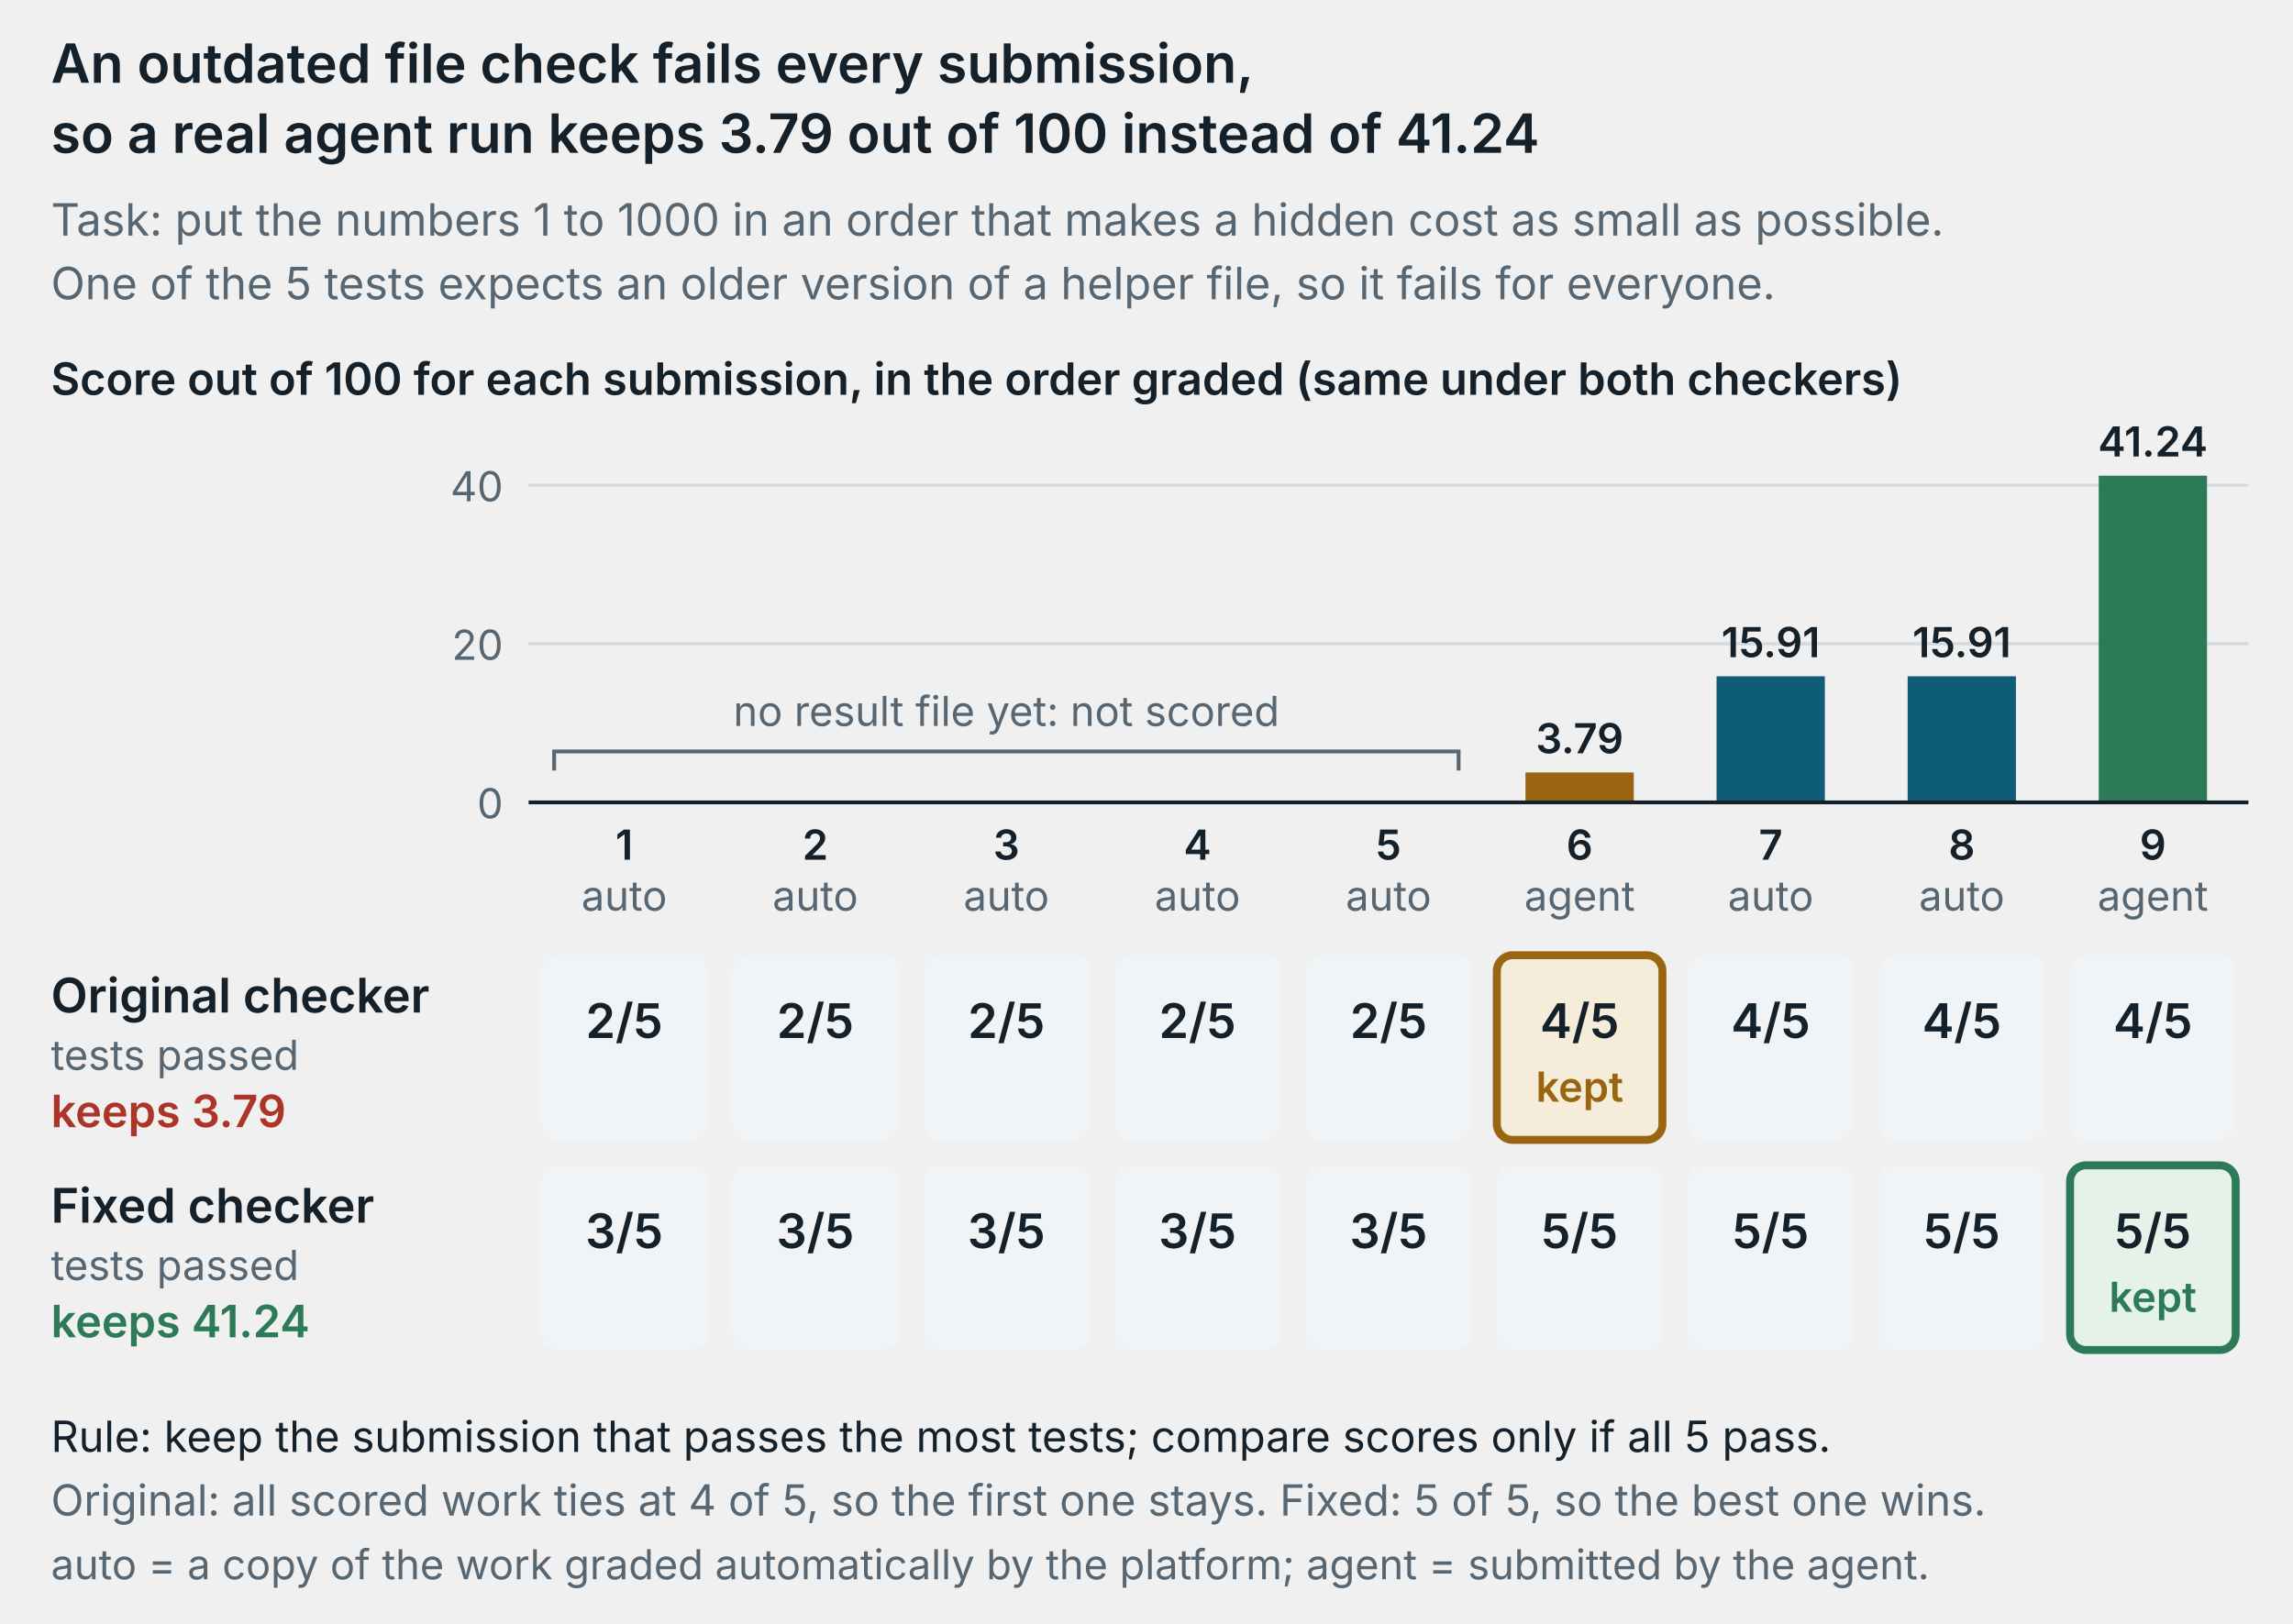
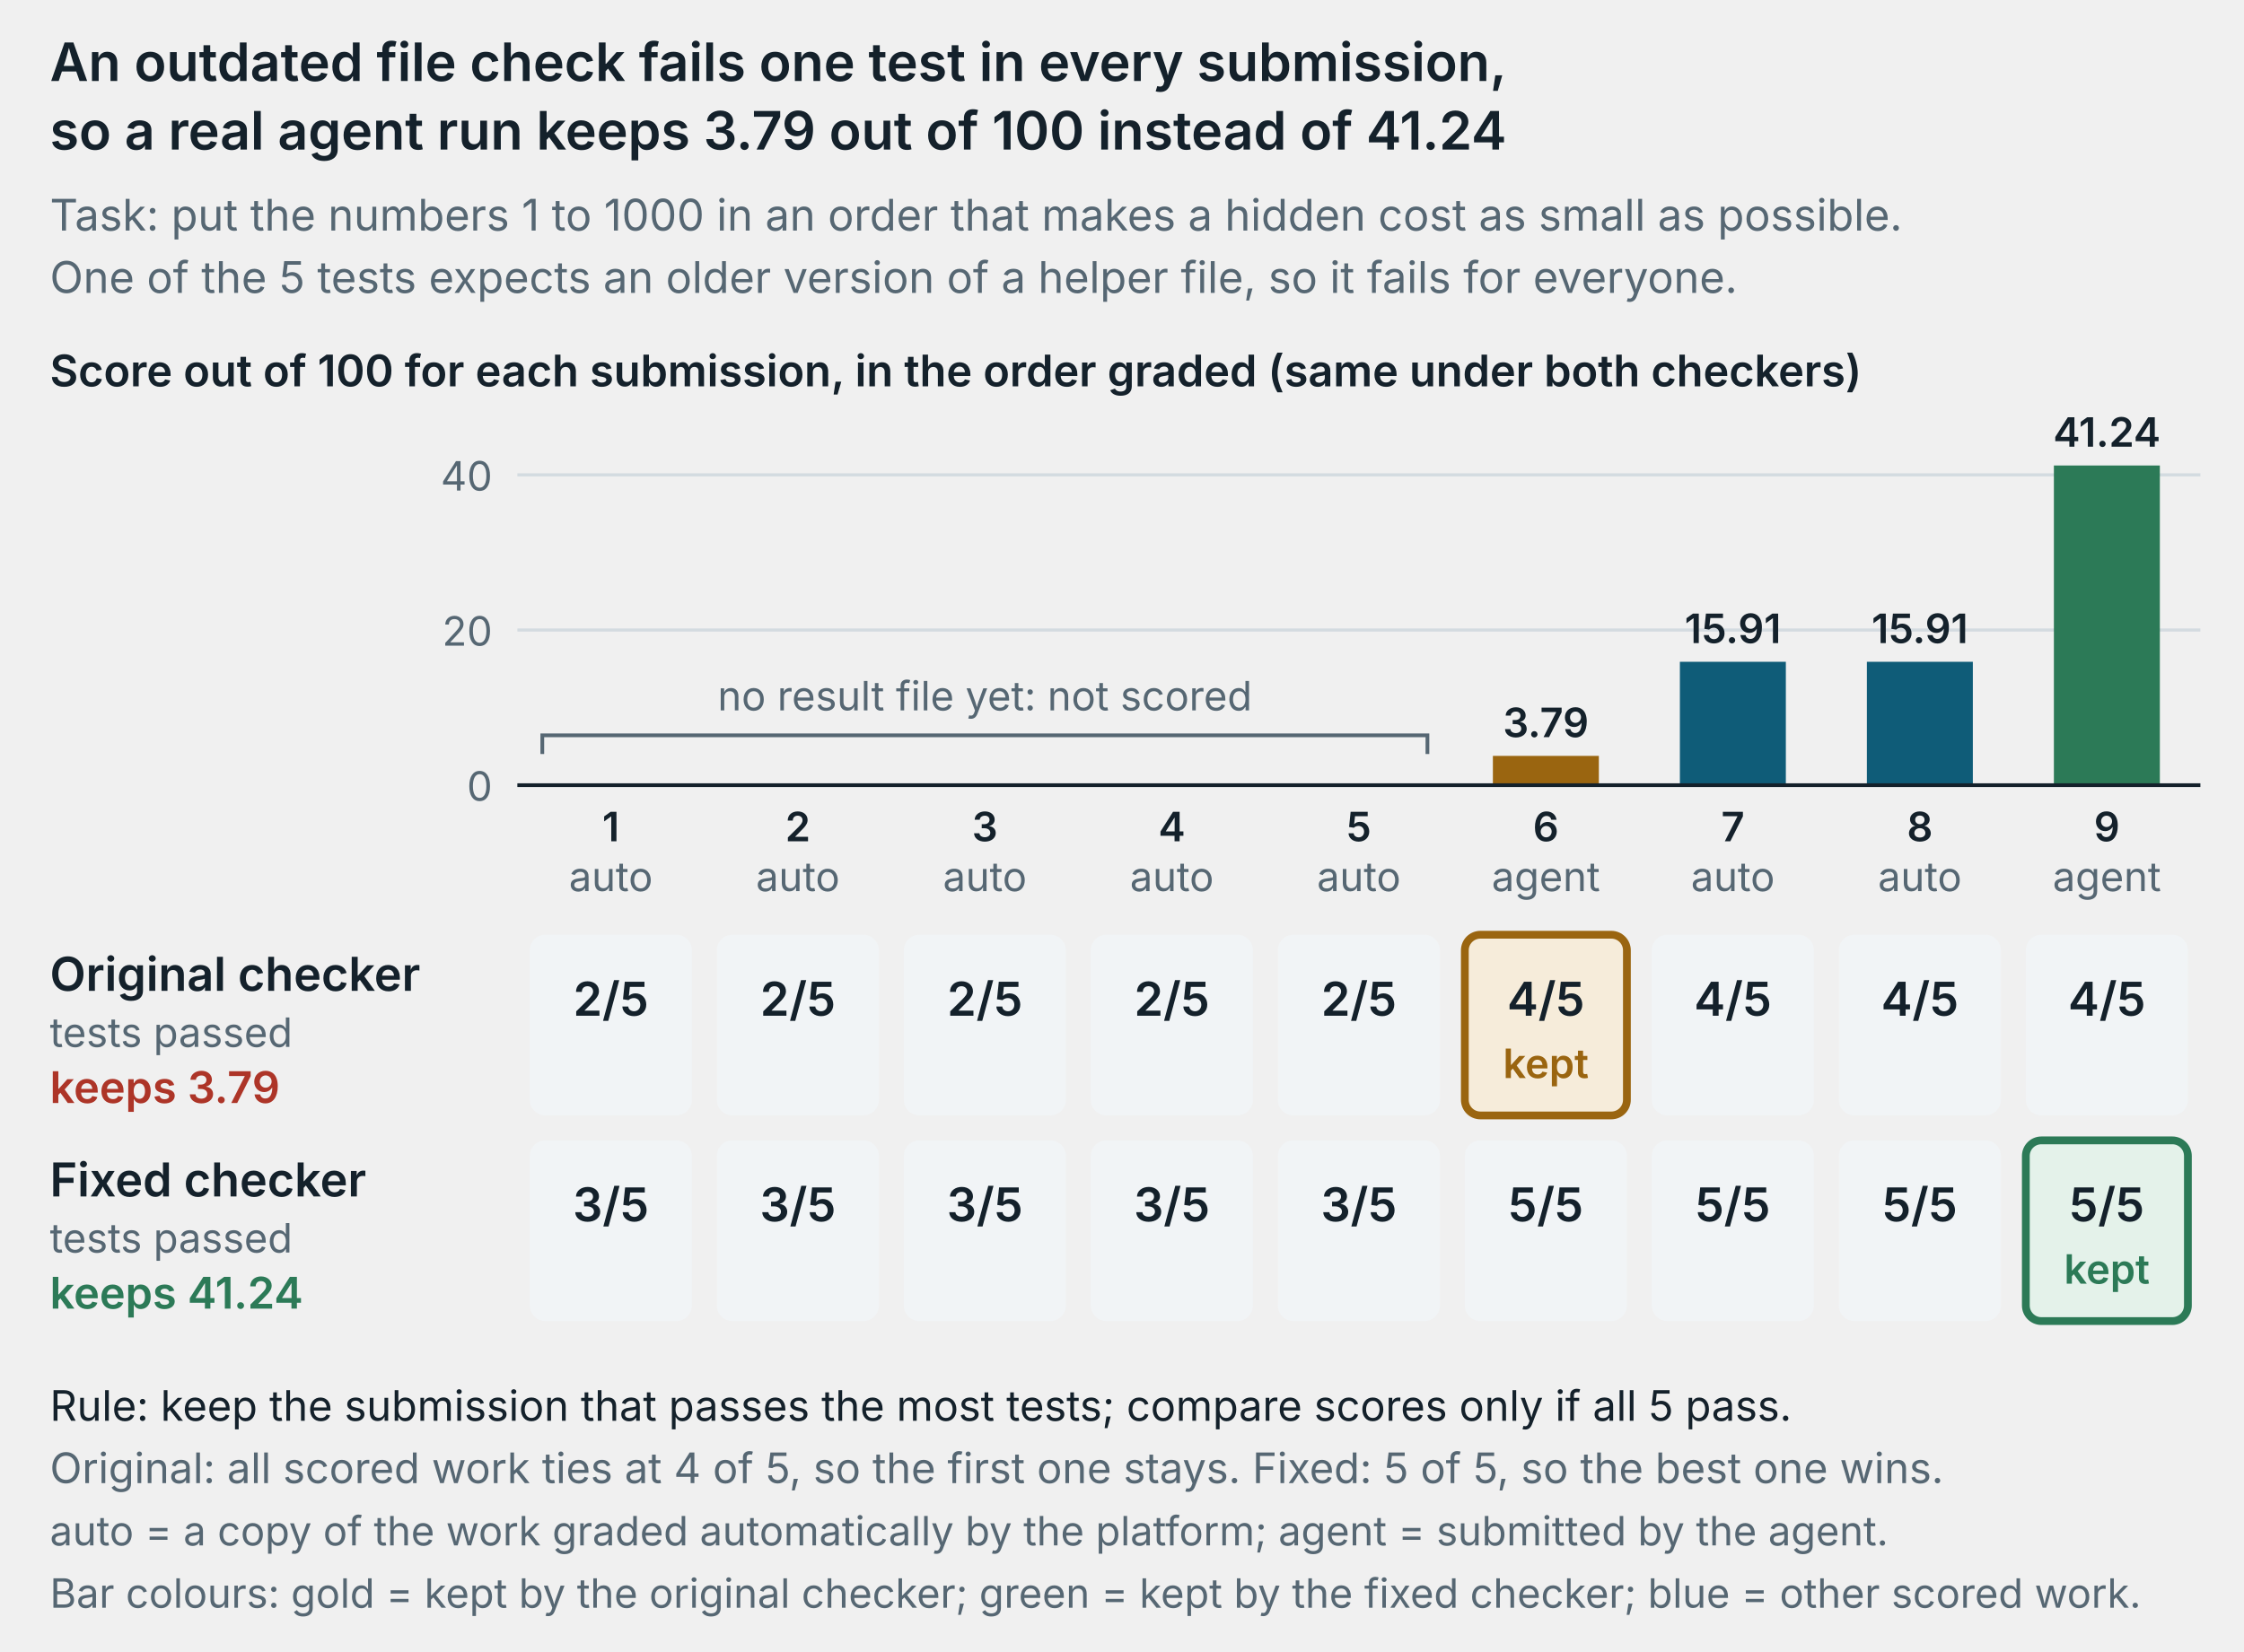
- <svg xmlns="http://www.w3.org/2000/svg" viewBox="0 0 720 510" role="img">
+ <svg xmlns="http://www.w3.org/2000/svg" viewBox="0 0 720 530" role="img">
  <style>
  .ink{fill:#14212b} .muted{fill:#566773} .rule{stroke:#d3dbe0} .bg{fill:#ffffff}
  .good{fill:#2c7a57} .bad{fill:#ad3528} .warn{fill:#9a6510} .acc{fill:#0f5c78}
  .goodS{stroke:#2c7a57} .badS{stroke:#ad3528} .accS{stroke:#0f5c78} .inkS{stroke:#14212b} .warnS{stroke:#9a6510} .mutedS{stroke:#566773}
  .goodBg{fill:#e4f2ea} .badBg{fill:#f6e2df} .warnBg{fill:#f6ecda} .accBg{fill:#e3eff4} .cell{fill:#f1f4f6}
  text{font-family:"IBM Plex Sans",system-ui,-apple-system,"Segoe UI",sans-serif}
  @media (prefers-color-scheme: dark){
    .ink{fill:#e2e9ed} .muted{fill:#95a6b1} .rule{stroke:#2a3843} .bg{fill:#152029}
    .good{fill:#6cc79a} .bad{fill:#f08a7c} .warn{fill:#e0a64a} .acc{fill:#6cb6d3}
    .goodS{stroke:#6cc79a} .badS{stroke:#f08a7c} .accS{stroke:#6cb6d3} .inkS{stroke:#e2e9ed} .warnS{stroke:#e0a64a} .mutedS{stroke:#95a6b1}
    .goodBg{fill:#15302a} .badBg{fill:#3a1f1c} .warnBg{fill:#352a16} .accBg{fill:#16303c} .cell{fill:#1c2a34}
  }
</style>
-   <text x="16" y="26" class="ink" font-size="17" text-anchor="start" font-weight="600">An outdated file check fails every submission,</text>
+   <text x="16" y="26" class="ink" font-size="17" text-anchor="start" font-weight="600">An outdated file check fails one test in every submission,</text>
  <text x="16" y="48" class="ink" font-size="17" text-anchor="start" font-weight="600">so a real agent run keeps 3.79 out of 100 instead of 41.24</text>
  <text x="16" y="74" class="muted" font-size="14" text-anchor="start" font-weight="400">Task: put the numbers 1 to 1000 in an order that makes a hidden cost as small as possible.</text>
  <text x="16" y="94" class="muted" font-size="14" text-anchor="start" font-weight="400">One of the 5 tests expects an older version of a helper file, so it fails for everyone.</text>
  <text x="16" y="124" class="ink" font-size="14" text-anchor="start" font-weight="600">Score out of 100 for each submission, in the order graded (same under both checkers)</text>
  <line x1="166" y1="252.0" x2="706" y2="252.0" class="rule" stroke-width="1" />
  <text x="158" y="257.0" class="muted" font-size="13" text-anchor="end" font-weight="400">0</text>
  <line x1="166" y1="202.2" x2="706" y2="202.2" class="rule" stroke-width="1" />
  <text x="158" y="207.222" class="muted" font-size="13" text-anchor="end" font-weight="400">20</text>
  <line x1="166" y1="152.4" x2="706" y2="152.4" class="rule" stroke-width="1" />
  <text x="158" y="157.444" class="muted" font-size="13" text-anchor="end" font-weight="400">40</text>
  <rect x="479" y="242.6" width="34" height="9.4" class="warn" />
  <text x="496" y="236.578" class="ink" font-size="13" text-anchor="middle" font-weight="600">3.79</text>
  <rect x="539" y="212.4" width="34" height="39.6" class="acc" />
  <text x="556" y="206.393" class="ink" font-size="13" text-anchor="middle" font-weight="600">15.91</text>
  <rect x="599" y="212.4" width="34" height="39.6" class="acc" />
  <text x="616" y="206.393" class="ink" font-size="13" text-anchor="middle" font-weight="600">15.91</text>
  <rect x="659" y="149.4" width="34" height="102.6" class="good" />
  <text x="676" y="143.366" class="ink" font-size="13" text-anchor="middle" font-weight="600">41.24</text>
  <path d="M174 242 L174 236 L458 236 L458 242" fill="none" class="mutedS" stroke-width="1.2" />
  <text x="316" y="228" class="muted" font-size="13" text-anchor="middle" font-weight="400">no result file yet: not scored</text>
  <line x1="166" y1="252" x2="706" y2="252" class="inkS" stroke-width="1.2" />
  <text x="196" y="270" class="ink" font-size="13" text-anchor="middle" font-weight="600">1</text>
  <text x="196" y="286" class="muted" font-size="13" text-anchor="middle" font-weight="400">auto</text>
  <text x="256" y="270" class="ink" font-size="13" text-anchor="middle" font-weight="600">2</text>
  <text x="256" y="286" class="muted" font-size="13" text-anchor="middle" font-weight="400">auto</text>
  <text x="316" y="270" class="ink" font-size="13" text-anchor="middle" font-weight="600">3</text>
  <text x="316" y="286" class="muted" font-size="13" text-anchor="middle" font-weight="400">auto</text>
  <text x="376" y="270" class="ink" font-size="13" text-anchor="middle" font-weight="600">4</text>
  <text x="376" y="286" class="muted" font-size="13" text-anchor="middle" font-weight="400">auto</text>
  <text x="436" y="270" class="ink" font-size="13" text-anchor="middle" font-weight="600">5</text>
  <text x="436" y="286" class="muted" font-size="13" text-anchor="middle" font-weight="400">auto</text>
  <text x="496" y="270" class="ink" font-size="13" text-anchor="middle" font-weight="600">6</text>
  <text x="496" y="286" class="muted" font-size="13" text-anchor="middle" font-weight="400">agent</text>
  <text x="556" y="270" class="ink" font-size="13" text-anchor="middle" font-weight="600">7</text>
  <text x="556" y="286" class="muted" font-size="13" text-anchor="middle" font-weight="400">auto</text>
  <text x="616" y="270" class="ink" font-size="13" text-anchor="middle" font-weight="600">8</text>
  <text x="616" y="286" class="muted" font-size="13" text-anchor="middle" font-weight="400">auto</text>
  <text x="676" y="270" class="ink" font-size="13" text-anchor="middle" font-weight="600">9</text>
  <text x="676" y="286" class="muted" font-size="13" text-anchor="middle" font-weight="400">agent</text>
  <text x="16" y="318" class="ink" font-size="15" text-anchor="start" font-weight="600">Original checker</text>
  <text x="16" y="336" class="muted" font-size="13" text-anchor="start" font-weight="400">tests passed</text>
  <text x="16" y="354" class="bad" font-size="14" text-anchor="start" font-weight="600">keeps 3.79</text>
  <rect x="170" y="300" width="52" height="58" rx="5" class="cell" />
  <text x="196" y="326" class="ink" font-size="15" text-anchor="middle" font-weight="600">2/5</text>
  <rect x="230" y="300" width="52" height="58" rx="5" class="cell" />
  <text x="256" y="326" class="ink" font-size="15" text-anchor="middle" font-weight="600">2/5</text>
  <rect x="290" y="300" width="52" height="58" rx="5" class="cell" />
  <text x="316" y="326" class="ink" font-size="15" text-anchor="middle" font-weight="600">2/5</text>
  <rect x="350" y="300" width="52" height="58" rx="5" class="cell" />
  <text x="376" y="326" class="ink" font-size="15" text-anchor="middle" font-weight="600">2/5</text>
  <rect x="410" y="300" width="52" height="58" rx="5" class="cell" />
  <text x="436" y="326" class="ink" font-size="15" text-anchor="middle" font-weight="600">2/5</text>
  <rect x="470" y="300" width="52" height="58" rx="5" class="warnBg" />
  <rect x="470" y="300" width="52" height="58" rx="5" fill="none" class="warnS" stroke-width="2.5" />
  <text x="496" y="326" class="ink" font-size="15" text-anchor="middle" font-weight="600">4/5</text>
  <text x="496" y="346" class="warn" font-size="13" text-anchor="middle" font-weight="600">kept</text>
  <rect x="530" y="300" width="52" height="58" rx="5" class="cell" />
  <text x="556" y="326" class="ink" font-size="15" text-anchor="middle" font-weight="600">4/5</text>
  <rect x="590" y="300" width="52" height="58" rx="5" class="cell" />
  <text x="616" y="326" class="ink" font-size="15" text-anchor="middle" font-weight="600">4/5</text>
  <rect x="650" y="300" width="52" height="58" rx="5" class="cell" />
  <text x="676" y="326" class="ink" font-size="15" text-anchor="middle" font-weight="600">4/5</text>
  <text x="16" y="384" class="ink" font-size="15" text-anchor="start" font-weight="600">Fixed checker</text>
  <text x="16" y="402" class="muted" font-size="13" text-anchor="start" font-weight="400">tests passed</text>
  <text x="16" y="420" class="good" font-size="14" text-anchor="start" font-weight="600">keeps 41.24</text>
  <rect x="170" y="366" width="52" height="58" rx="5" class="cell" />
  <text x="196" y="392" class="ink" font-size="15" text-anchor="middle" font-weight="600">3/5</text>
  <rect x="230" y="366" width="52" height="58" rx="5" class="cell" />
  <text x="256" y="392" class="ink" font-size="15" text-anchor="middle" font-weight="600">3/5</text>
  <rect x="290" y="366" width="52" height="58" rx="5" class="cell" />
  <text x="316" y="392" class="ink" font-size="15" text-anchor="middle" font-weight="600">3/5</text>
  <rect x="350" y="366" width="52" height="58" rx="5" class="cell" />
  <text x="376" y="392" class="ink" font-size="15" text-anchor="middle" font-weight="600">3/5</text>
  <rect x="410" y="366" width="52" height="58" rx="5" class="cell" />
  <text x="436" y="392" class="ink" font-size="15" text-anchor="middle" font-weight="600">3/5</text>
  <rect x="470" y="366" width="52" height="58" rx="5" class="cell" />
  <text x="496" y="392" class="ink" font-size="15" text-anchor="middle" font-weight="600">5/5</text>
  <rect x="530" y="366" width="52" height="58" rx="5" class="cell" />
  <text x="556" y="392" class="ink" font-size="15" text-anchor="middle" font-weight="600">5/5</text>
  <rect x="590" y="366" width="52" height="58" rx="5" class="cell" />
  <text x="616" y="392" class="ink" font-size="15" text-anchor="middle" font-weight="600">5/5</text>
  <rect x="650" y="366" width="52" height="58" rx="5" class="goodBg" />
  <rect x="650" y="366" width="52" height="58" rx="5" fill="none" class="goodS" stroke-width="2.5" />
  <text x="676" y="392" class="ink" font-size="15" text-anchor="middle" font-weight="600">5/5</text>
  <text x="676" y="412" class="good" font-size="13" text-anchor="middle" font-weight="600">kept</text>
  <text x="16" y="456" class="ink" font-size="13.5" text-anchor="start" font-weight="400">Rule: keep the submission that passes the most tests; compare scores only if all 5 pass.</text>
  <text x="16" y="476" class="muted" font-size="13.5" text-anchor="start" font-weight="400">Original: all scored work ties at 4 of 5, so the first one stays. Fixed: 5 of 5, so the best one wins.</text>
  <text x="16" y="496" class="muted" font-size="13" text-anchor="start" font-weight="400">auto = a copy of the work graded automatically by the platform; agent = submitted by the agent.</text>
+   <text x="16" y="516" class="muted" font-size="13" text-anchor="start" font-weight="400">Bar colours: gold = kept by the original checker; green = kept by the fixed checker; blue = other scored work.</text>
</svg>
